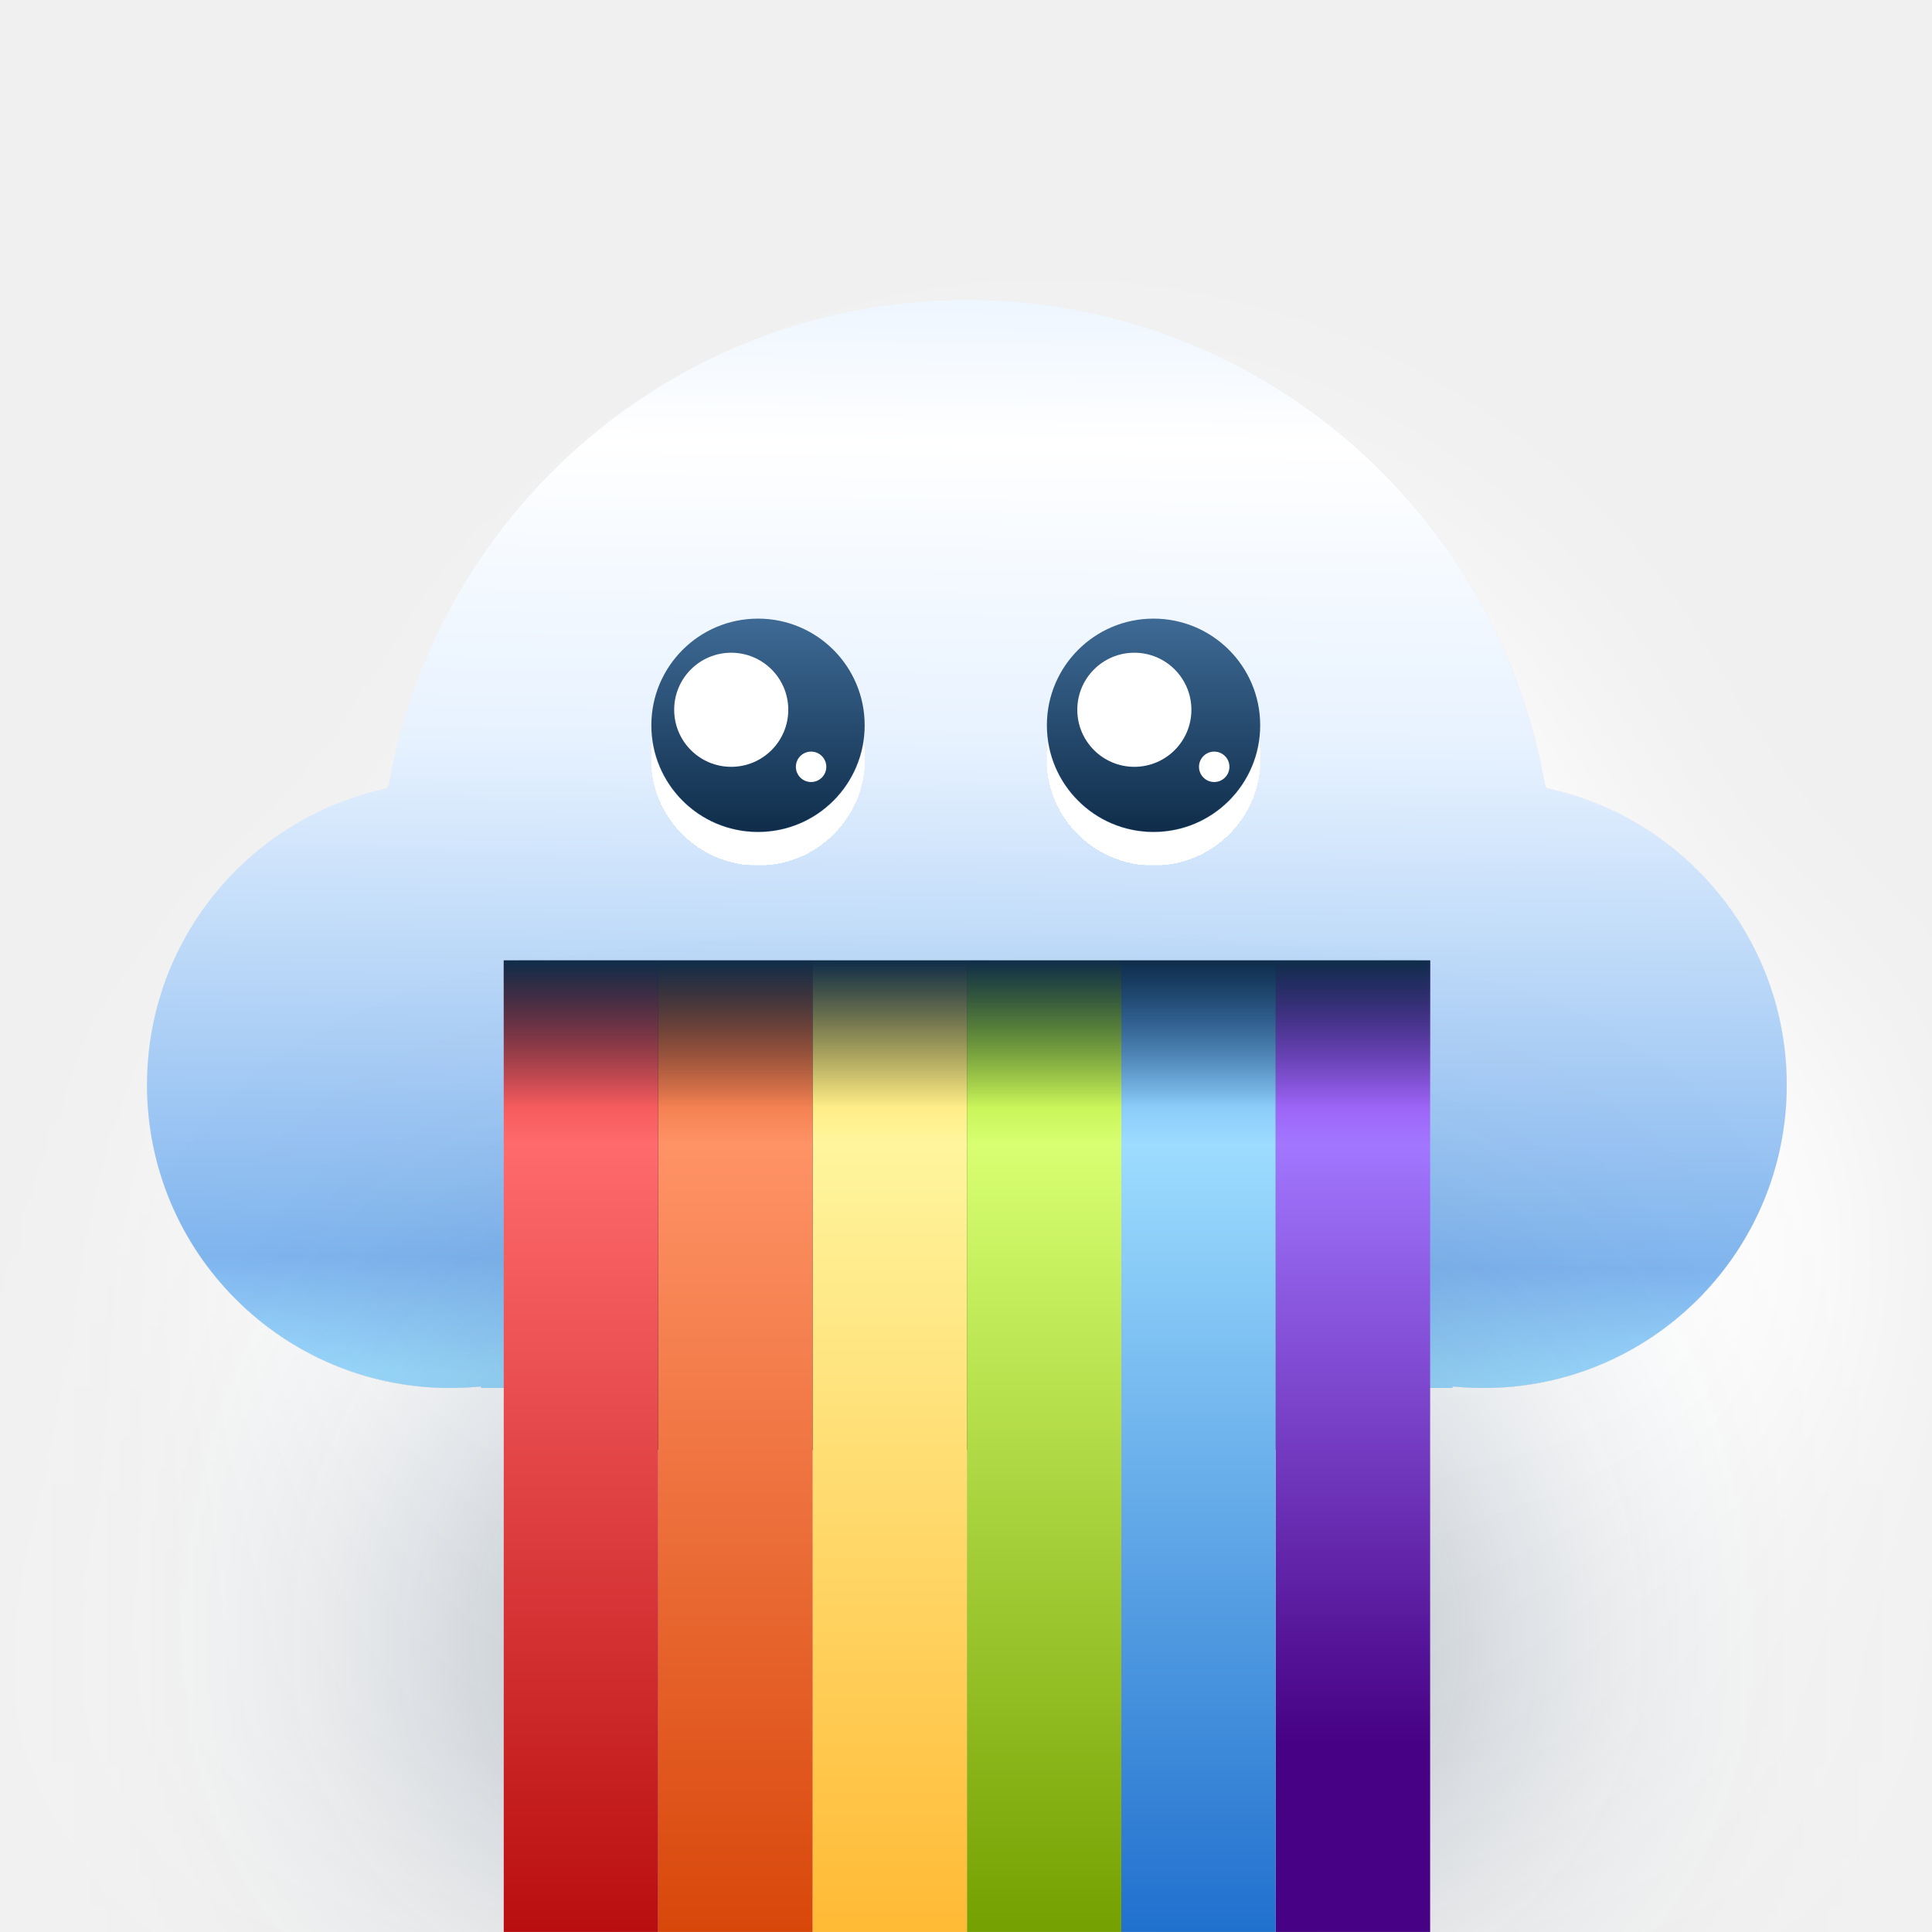
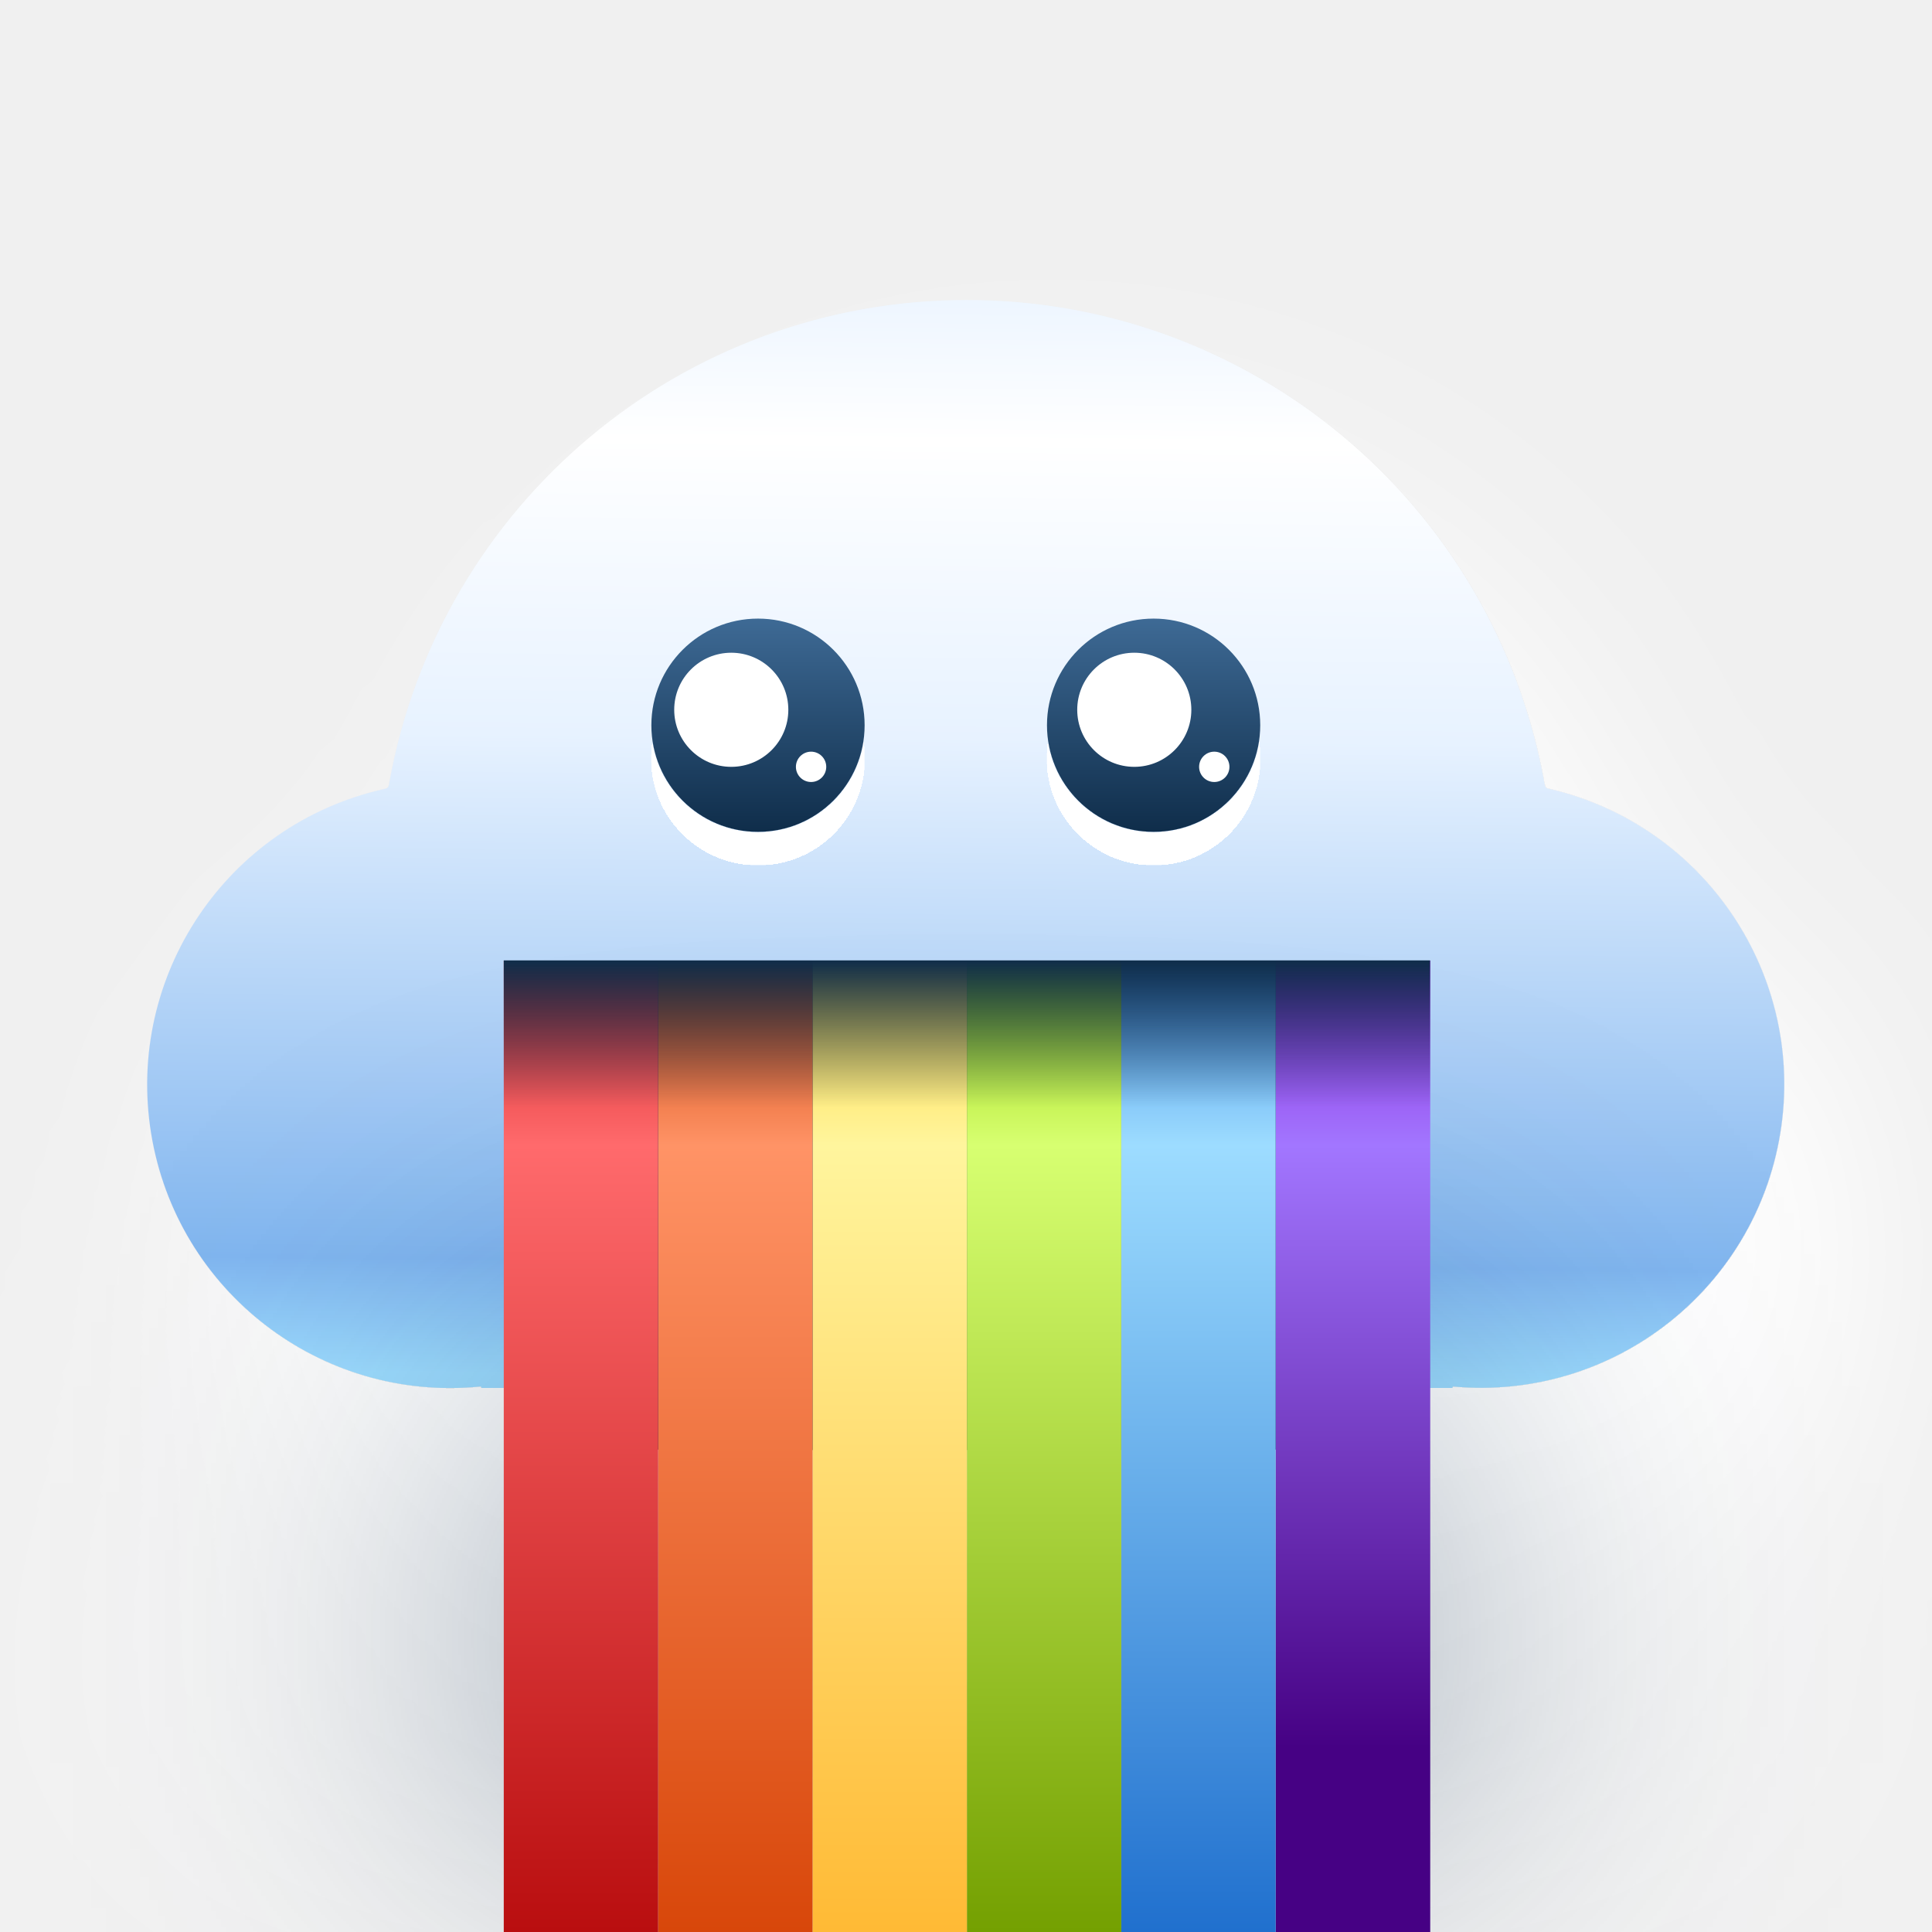
- <svg xmlns="http://www.w3.org/2000/svg" width="107" height="107" viewBox="0 0 107 107" fill="none">
-   <g clip-path="url(#clip0_168_306)">
-     <mask id="mask0_168_306" style="mask-type:luminance" maskUnits="userSpaceOnUse" x="0" y="0" width="107" height="107">
-       <path d="M107 0H0V107H107V0Z" fill="white" />
+ <svg xmlns="http://www.w3.org/2000/svg" width="107" height="107" fill="none">
+   <g clip-path="url(#a)">
+     <mask id="b" width="107" height="107" x="0" y="0" maskUnits="userSpaceOnUse" style="mask-type:luminance">
+       <path fill="#fff" d="M107 0H0v107h107z" />
    </mask>
-     <g mask="url(#mask0_168_306)">
-       <g filter="url(#filter0_dd_168_306)">
-         <path d="M26.648 76.828C26.648 76.803 26.626 76.784 26.602 76.787C26.051 76.841 25.492 76.869 24.926 76.869C15.656 76.869 8.141 69.354 8.141 60.084C8.141 52.088 13.732 45.398 21.218 43.71C21.36 43.678 21.432 43.661 21.477 43.614C21.523 43.566 21.535 43.495 21.561 43.352C24.278 28.152 37.565 16.614 53.547 16.614C69.529 16.614 82.816 28.152 85.534 43.352C85.559 43.495 85.572 43.566 85.617 43.614C85.663 43.661 85.734 43.678 85.876 43.71C93.363 45.398 98.954 52.088 98.954 60.084C98.954 69.354 91.439 76.869 82.168 76.869C81.603 76.869 81.044 76.841 80.492 76.787C80.468 76.784 80.447 76.803 80.447 76.828C80.447 76.851 80.428 76.869 80.406 76.869H70.513C70.507 76.869 70.504 76.869 70.502 76.87C70.466 76.87 70.43 76.88 70.399 76.898C70.396 76.9 70.394 76.901 70.389 76.904C70.385 76.907 70.383 76.908 70.38 76.909C70.349 76.927 70.313 76.937 70.277 76.938C70.274 76.938 70.272 76.938 70.266 76.938H36.828C36.823 76.938 36.82 76.938 36.817 76.938C36.781 76.937 36.745 76.927 36.714 76.909C36.712 76.908 36.71 76.907 36.705 76.904C36.7 76.901 36.698 76.9 36.696 76.898C36.664 76.88 36.629 76.87 36.593 76.87C36.59 76.869 36.587 76.869 36.582 76.869H26.689C26.666 76.869 26.648 76.851 26.648 76.828Z" fill="url(#paint0_linear_168_306)" />
+     <g mask="url(#b)">
+       <g filter="url(#c)">
+         <path fill="url(#d)" d="M26.65 76.83a.04.04 0 0 0-.05-.04 16.79 16.79 0 0 1-5.38-33.08c.14-.03.21-.05.26-.1.04-.04.06-.11.08-.26a32.5 32.5 0 0 1 63.97 0c.03.14.04.22.09.26.04.05.11.07.26.1a16.8 16.8 0 0 1-5.39 33.08.04.04 0 0 0-.04.04c0 .02-.02.04-.04.04h-9.9a.2.2 0 0 0-.11.03h-.02a.2.2 0 0 1-.1.04H36.82a.2.2 0 0 1-.1-.03h-.01l-.01-.01a.2.2 0 0 0-.1-.03h-9.92a.04.04 0 0 1-.03-.04" />
      </g>
-       <g filter="url(#filter1_d_168_306)">
-         <path d="M63.886 46.074C67.148 46.074 69.793 43.429 69.793 40.167C69.793 36.905 67.148 34.261 63.886 34.261C60.624 34.261 57.98 36.905 57.98 40.167C57.98 43.429 60.624 46.074 63.886 46.074Z" fill="url(#paint1_linear_168_306)" />
+       <g filter="url(#e)">
+         <path fill="url(#f)" d="M63.89 46.07a5.9 5.9 0 1 0 0-11.81 5.9 5.9 0 0 0 0 11.81" />
      </g>
-       <g filter="url(#filter2_d_168_306)">
-         <path d="M41.981 46.074C45.243 46.074 47.888 43.429 47.888 40.167C47.888 36.905 45.243 34.261 41.981 34.261C38.719 34.261 36.074 36.905 36.074 40.167C36.074 43.429 38.719 46.074 41.981 46.074Z" fill="url(#paint2_linear_168_306)" />
+       <g filter="url(#g)">
+         <path fill="url(#h)" d="M41.98 46.07a5.9 5.9 0 1 0 0-11.81 5.9 5.9 0 0 0 0 11.81" />
      </g>
-       <path d="M44.921 43.311C45.386 43.311 45.763 42.934 45.763 42.468C45.763 42.003 45.386 41.626 44.921 41.626C44.455 41.626 44.078 42.003 44.078 42.468C44.078 42.934 44.455 43.311 44.921 43.311Z" fill="white" />
-       <path d="M67.247 43.311C67.712 43.311 68.089 42.934 68.089 42.468C68.089 42.003 67.712 41.626 67.247 41.626C66.781 41.626 66.404 42.003 66.404 42.468C66.404 42.934 66.781 43.311 67.247 43.311Z" fill="white" />
-       <path d="M40.497 42.469C42.242 42.469 43.657 41.054 43.657 39.309C43.657 37.564 42.242 36.15 40.497 36.15C38.752 36.15 37.338 37.564 37.338 39.309C37.338 41.054 38.752 42.469 40.497 42.469Z" fill="white" />
-       <path d="M62.823 42.469C64.568 42.469 65.983 41.054 65.983 39.309C65.983 37.564 64.568 36.15 62.823 36.15C61.079 36.15 59.664 37.564 59.664 39.309C59.664 41.054 61.079 42.469 62.823 42.469Z" fill="white" />
-       <path d="M27.939 53.962C27.939 53.54 28.281 53.198 28.703 53.198H78.391C78.813 53.198 79.155 53.54 79.155 53.962V71.138C79.155 76.205 75.048 80.313 69.981 80.313H37.112C32.046 80.313 27.939 76.205 27.939 71.138V53.962Z" fill="#0F2D4A" />
-       <g filter="url(#filter3_d_168_306)">
-         <path d="M79.205 53.198H70.654V106.997H79.205L79.205 53.198Z" fill="url(#paint3_linear_168_306)" />
-         <path d="M62.103 53.198L70.654 53.198L70.654 106.997L62.103 106.997L62.103 53.198Z" fill="url(#paint4_linear_168_306)" />
-         <path d="M53.553 53.198L62.103 53.198L62.103 106.997L53.553 106.997L53.553 53.198Z" fill="url(#paint5_linear_168_306)" />
-         <path d="M45.002 53.198L53.553 53.198L53.553 106.997L45.002 106.997L45.002 53.198Z" fill="url(#paint6_linear_168_306)" />
-         <path d="M36.45 53.198L45.001 53.198L45.001 106.997L36.45 106.997L36.45 53.198Z" fill="url(#paint7_linear_168_306)" />
-         <path d="M36.45 53.198H27.899V106.997H36.45V53.198Z" fill="url(#paint8_linear_168_306)" />
+       <path fill="#fff" d="M44.92 43.31a.84.84 0 1 0 0-1.68.84.84 0 0 0 0 1.68m22.33 0a.84.84 0 1 0 0-1.68.84.84 0 0 0 0 1.68m-26.75-.84a3.16 3.16 0 1 0 0-6.32 3.16 3.16 0 0 0 0 6.32m22.32 0a3.16 3.16 0 1 0 0-6.32 3.16 3.16 0 0 0 0 6.32" />
+       <path fill="#0F2D4A" d="M27.94 53.96c0-.42.34-.76.76-.76h49.7c.41 0 .76.34.76.76v17.18c0 5.07-4.11 9.17-9.18 9.17H37.11a9.17 9.17 0 0 1-9.17-9.17z" />
+       <g filter="url(#i)">
+         <path fill="url(#j)" d="M79.2 53.2h-8.55V107h8.56V53.2Z" />
+         <path fill="url(#k)" d="M62.1 53.2h8.55V107H62.1z" />
+         <path fill="url(#l)" d="M53.55 53.2h8.55V107h-8.55z" />
+         <path fill="url(#m)" d="M45 53.2h8.55V107H45z" />
+         <path fill="url(#n)" d="M36.45 53.2H45V107h-8.55z" />
+         <path fill="url(#o)" d="M36.45 53.2H27.9V107h8.55z" />
      </g>
-       <path d="M79.205 53.187H27.899V61.337H79.205V53.187Z" fill="url(#paint9_linear_168_306)" />
+       <path fill="url(#p)" d="M79.2 53.19H27.9v8.15h51.3z" />
    </g>
  </g>
  <defs>
-     <filter id="filter0_dd_168_306" x="-47.069" y="-4.618" width="201.232" height="170.742" filterUnits="userSpaceOnUse" color-interpolation-filters="sRGB">
-       <feFlood flood-opacity="0" result="BackgroundImageFix" />
-       <feColorMatrix in="SourceAlpha" type="matrix" values="0 0 0 0 0 0 0 0 0 0 0 0 0 0 0 0 0 0 127 0" result="hardAlpha" />
-       <feOffset dy="33.977" />
-       <feGaussianBlur stdDeviation="27.605" />
-       <feComposite in2="hardAlpha" operator="out" />
-       <feColorMatrix type="matrix" values="0 0 0 0 1 0 0 0 0 1 0 0 0 0 1 0 0 0 0.7 0" />
-       <feBlend mode="normal" in2="BackgroundImageFix" result="effect1_dropShadow_168_306" />
-       <feColorMatrix in="SourceAlpha" type="matrix" values="0 0 0 0 0 0 0 0 0 0 0 0 0 0 0 0 0 0 127 0" result="hardAlpha" />
-       <feOffset dx="4.729" dy="8.654" />
-       <feGaussianBlur stdDeviation="5.911" />
-       <feComposite in2="hardAlpha" operator="out" />
-       <feColorMatrix type="matrix" values="0 0 0 0 1 0 0 0 0 1 0 0 0 0 1 0 0 0 1 0" />
-       <feBlend mode="normal" in2="effect1_dropShadow_168_306" result="effect2_dropShadow_168_306" />
-       <feBlend mode="normal" in="SourceGraphic" in2="effect2_dropShadow_168_306" result="shape" />
-     </filter>
-     <filter id="filter1_d_168_306" x="57.98" y="34.261" width="11.813" height="13.654" filterUnits="userSpaceOnUse" color-interpolation-filters="sRGB">
-       <feFlood flood-opacity="0" result="BackgroundImageFix" />
-       <feColorMatrix in="SourceAlpha" type="matrix" values="0 0 0 0 0 0 0 0 0 0 0 0 0 0 0 0 0 0 127 0" result="hardAlpha" />
-       <feOffset dy="1.841" />
-       <feComposite in2="hardAlpha" operator="out" />
-       <feColorMatrix type="matrix" values="0 0 0 0 1 0 0 0 0 1 0 0 0 0 1 0 0 0 1 0" />
-       <feBlend mode="normal" in2="BackgroundImageFix" result="effect1_dropShadow_168_306" />
-       <feBlend mode="normal" in="SourceGraphic" in2="effect1_dropShadow_168_306" result="shape" />
-     </filter>
-     <filter id="filter2_d_168_306" x="36.074" y="34.261" width="11.813" height="13.654" filterUnits="userSpaceOnUse" color-interpolation-filters="sRGB">
-       <feFlood flood-opacity="0" result="BackgroundImageFix" />
-       <feColorMatrix in="SourceAlpha" type="matrix" values="0 0 0 0 0 0 0 0 0 0 0 0 0 0 0 0 0 0 127 0" result="hardAlpha" />
-       <feOffset dy="1.841" />
-       <feComposite in2="hardAlpha" operator="out" />
-       <feColorMatrix type="matrix" values="0 0 0 0 1 0 0 0 0 1 0 0 0 0 1 0 0 0 1 0" />
-       <feBlend mode="normal" in2="BackgroundImageFix" result="effect1_dropShadow_168_306" />
-       <feBlend mode="normal" in="SourceGraphic" in2="effect1_dropShadow_168_306" result="shape" />
-     </filter>
-     <filter id="filter3_d_168_306" x="-0.474" y="48.481" width="108.052" height="110.545" filterUnits="userSpaceOnUse" color-interpolation-filters="sRGB">
-       <feFlood flood-opacity="0" result="BackgroundImageFix" />
-       <feColorMatrix in="SourceAlpha" type="matrix" values="0 0 0 0 0 0 0 0 0 0 0 0 0 0 0 0 0 0 127 0" result="hardAlpha" />
-       <feOffset dy="23.656" />
-       <feGaussianBlur stdDeviation="14.187" />
-       <feColorMatrix type="matrix" values="0 0 0 0 0 0 0 0 0 0.122 0 0 0 0 0.254 0 0 0 0.4 0" />
-       <feBlend mode="normal" in2="BackgroundImageFix" result="effect1_dropShadow_168_306" />
-       <feBlend mode="normal" in="SourceGraphic" in2="effect1_dropShadow_168_306" result="shape" />
-     </filter>
-     <linearGradient id="paint0_linear_168_306" x1="47.06" y1="13.598" x2="46.428" y2="76.892" gradientUnits="userSpaceOnUse">
+     <linearGradient id="d" x1="47.06" x2="46.43" y1="13.6" y2="76.89" gradientUnits="userSpaceOnUse">
      <stop stop-color="#E7F2FF" />
-       <stop offset="0.172" stop-color="white" />
-       <stop offset="0.433" stop-color="#E7F2FF" />
-       <stop offset="0.89" stop-color="#80B5EF" />
-       <stop offset="0.991" stop-color="#9DDCFF" />
+       <stop offset=".17" stop-color="#fff" />
+       <stop offset=".43" stop-color="#E7F2FF" />
+       <stop offset=".89" stop-color="#80B5EF" />
+       <stop offset=".99" stop-color="#9DDCFF" />
    </linearGradient>
-     <linearGradient id="paint1_linear_168_306" x1="63.886" y1="34.261" x2="63.886" y2="46.074" gradientUnits="userSpaceOnUse">
+     <linearGradient id="f" x1="63.89" x2="63.89" y1="34.26" y2="46.07" gradientUnits="userSpaceOnUse">
      <stop stop-color="#3E6A95" />
      <stop offset="1" stop-color="#0F2D4A" />
    </linearGradient>
-     <linearGradient id="paint2_linear_168_306" x1="41.981" y1="34.261" x2="41.981" y2="46.074" gradientUnits="userSpaceOnUse">
+     <linearGradient id="h" x1="41.98" x2="41.98" y1="34.26" y2="46.07" gradientUnits="userSpaceOnUse">
      <stop stop-color="#3E6A95" />
      <stop offset="1" stop-color="#0F2D4A" />
    </linearGradient>
-     <linearGradient id="paint3_linear_168_306" x1="74.93" y1="53.198" x2="74.93" y2="106.997" gradientUnits="userSpaceOnUse">
+     <linearGradient id="j" x1="74.93" x2="74.93" y1="53.2" y2="107" gradientUnits="userSpaceOnUse">
      <stop stop-color="#8A22D7" />
-       <stop offset="0.189" stop-color="#A276FF" />
-       <stop offset="0.807" stop-color="#460184" />
+       <stop offset=".19" stop-color="#A276FF" />
+       <stop offset=".81" stop-color="#460184" />
    </linearGradient>
-     <linearGradient id="paint4_linear_168_306" x1="66.379" y1="53.198" x2="66.379" y2="106.997" gradientUnits="userSpaceOnUse">
+     <linearGradient id="k" x1="66.38" x2="66.38" y1="53.2" y2="107" gradientUnits="userSpaceOnUse">
      <stop stop-color="#438EE5" />
-       <stop offset="0.189" stop-color="#9DDCFF" />
+       <stop offset=".19" stop-color="#9DDCFF" />
      <stop offset="1" stop-color="#2070CE" />
    </linearGradient>
-     <linearGradient id="paint5_linear_168_306" x1="57.828" y1="53.198" x2="57.828" y2="106.997" gradientUnits="userSpaceOnUse">
+     <linearGradient id="l" x1="57.83" x2="57.83" y1="53.2" y2="107" gradientUnits="userSpaceOnUse">
      <stop stop-color="#94CE00" />
-       <stop offset="0.189" stop-color="#D7FF71" />
+       <stop offset=".19" stop-color="#D7FF71" />
      <stop offset="1" stop-color="#74A001" />
    </linearGradient>
-     <linearGradient id="paint6_linear_168_306" x1="49.277" y1="53.198" x2="49.277" y2="106.997" gradientUnits="userSpaceOnUse">
+     <linearGradient id="m" x1="49.28" x2="49.28" y1="53.2" y2="107" gradientUnits="userSpaceOnUse">
      <stop stop-color="#FFD335" />
-       <stop offset="0.189" stop-color="#FFF59D" />
+       <stop offset=".19" stop-color="#FFF59D" />
      <stop offset="1" stop-color="#FFBA35" />
    </linearGradient>
-     <linearGradient id="paint7_linear_168_306" x1="40.725" y1="53.198" x2="40.725" y2="106.997" gradientUnits="userSpaceOnUse">
+     <linearGradient id="n" x1="40.73" x2="40.73" y1="53.2" y2="107" gradientUnits="userSpaceOnUse">
      <stop stop-color="#C73B00" />
-       <stop offset="0.189" stop-color="#FF9366" />
+       <stop offset=".19" stop-color="#FF9366" />
      <stop offset="1" stop-color="#D8470A" />
    </linearGradient>
-     <linearGradient id="paint8_linear_168_306" x1="32.175" y1="53.198" x2="32.175" y2="106.997" gradientUnits="userSpaceOnUse">
+     <linearGradient id="o" x1="32.17" x2="32.17" y1="53.2" y2="107" gradientUnits="userSpaceOnUse">
      <stop stop-color="#CF2224" />
-       <stop offset="0.189" stop-color="#FF6A6C" />
+       <stop offset=".19" stop-color="#FF6A6C" />
      <stop offset="1" stop-color="#B90E0F" />
    </linearGradient>
-     <linearGradient id="paint9_linear_168_306" x1="53.552" y1="53.187" x2="53.552" y2="61.337" gradientUnits="userSpaceOnUse">
+     <linearGradient id="p" x1="53.55" x2="53.55" y1="53.19" y2="61.34" gradientUnits="userSpaceOnUse">
      <stop stop-color="#0F2D4A" />
      <stop offset="1" stop-color="#0F2D4A" stop-opacity="0" />
    </linearGradient>
-     <clipPath id="clip0_168_306">
-       <rect width="107" height="107" fill="white" />
+     <filter id="c" width="201.23" height="170.74" x="-47.07" y="-4.62" color-interpolation-filters="sRGB" filterUnits="userSpaceOnUse">
+       <feFlood flood-opacity="0" result="BackgroundImageFix" />
+       <feColorMatrix in="SourceAlpha" result="hardAlpha" values="0 0 0 0 0 0 0 0 0 0 0 0 0 0 0 0 0 0 127 0" />
+       <feOffset dy="33.98" />
+       <feGaussianBlur stdDeviation="27.6" />
+       <feComposite in2="hardAlpha" operator="out" />
+       <feColorMatrix values="0 0 0 0 1 0 0 0 0 1 0 0 0 0 1 0 0 0 0.7 0" />
+       <feBlend in2="BackgroundImageFix" result="effect1_dropShadow_168_306" />
+       <feColorMatrix in="SourceAlpha" result="hardAlpha" values="0 0 0 0 0 0 0 0 0 0 0 0 0 0 0 0 0 0 127 0" />
+       <feOffset dx="4.73" dy="8.65" />
+       <feGaussianBlur stdDeviation="5.91" />
+       <feComposite in2="hardAlpha" operator="out" />
+       <feColorMatrix values="0 0 0 0 1 0 0 0 0 1 0 0 0 0 1 0 0 0 1 0" />
+       <feBlend in2="effect1_dropShadow_168_306" result="effect2_dropShadow_168_306" />
+       <feBlend in="SourceGraphic" in2="effect2_dropShadow_168_306" result="shape" />
+     </filter>
+     <filter id="e" width="11.81" height="13.65" x="57.98" y="34.26" color-interpolation-filters="sRGB" filterUnits="userSpaceOnUse">
+       <feFlood flood-opacity="0" result="BackgroundImageFix" />
+       <feColorMatrix in="SourceAlpha" result="hardAlpha" values="0 0 0 0 0 0 0 0 0 0 0 0 0 0 0 0 0 0 127 0" />
+       <feOffset dy="1.84" />
+       <feComposite in2="hardAlpha" operator="out" />
+       <feColorMatrix values="0 0 0 0 1 0 0 0 0 1 0 0 0 0 1 0 0 0 1 0" />
+       <feBlend in2="BackgroundImageFix" result="effect1_dropShadow_168_306" />
+       <feBlend in="SourceGraphic" in2="effect1_dropShadow_168_306" result="shape" />
+     </filter>
+     <filter id="g" width="11.81" height="13.65" x="36.07" y="34.26" color-interpolation-filters="sRGB" filterUnits="userSpaceOnUse">
+       <feFlood flood-opacity="0" result="BackgroundImageFix" />
+       <feColorMatrix in="SourceAlpha" result="hardAlpha" values="0 0 0 0 0 0 0 0 0 0 0 0 0 0 0 0 0 0 127 0" />
+       <feOffset dy="1.84" />
+       <feComposite in2="hardAlpha" operator="out" />
+       <feColorMatrix values="0 0 0 0 1 0 0 0 0 1 0 0 0 0 1 0 0 0 1 0" />
+       <feBlend in2="BackgroundImageFix" result="effect1_dropShadow_168_306" />
+       <feBlend in="SourceGraphic" in2="effect1_dropShadow_168_306" result="shape" />
+     </filter>
+     <filter id="i" width="108.05" height="110.55" x="-.47" y="48.48" color-interpolation-filters="sRGB" filterUnits="userSpaceOnUse">
+       <feFlood flood-opacity="0" result="BackgroundImageFix" />
+       <feColorMatrix in="SourceAlpha" result="hardAlpha" values="0 0 0 0 0 0 0 0 0 0 0 0 0 0 0 0 0 0 127 0" />
+       <feOffset dy="23.66" />
+       <feGaussianBlur stdDeviation="14.19" />
+       <feColorMatrix values="0 0 0 0 0 0 0 0 0 0.122 0 0 0 0 0.254 0 0 0 0.4 0" />
+       <feBlend in2="BackgroundImageFix" result="effect1_dropShadow_168_306" />
+       <feBlend in="SourceGraphic" in2="effect1_dropShadow_168_306" result="shape" />
+     </filter>
+     <clipPath id="a">
+       <path fill="#fff" d="M0 0h107v107H0z" />
    </clipPath>
  </defs>
</svg>
